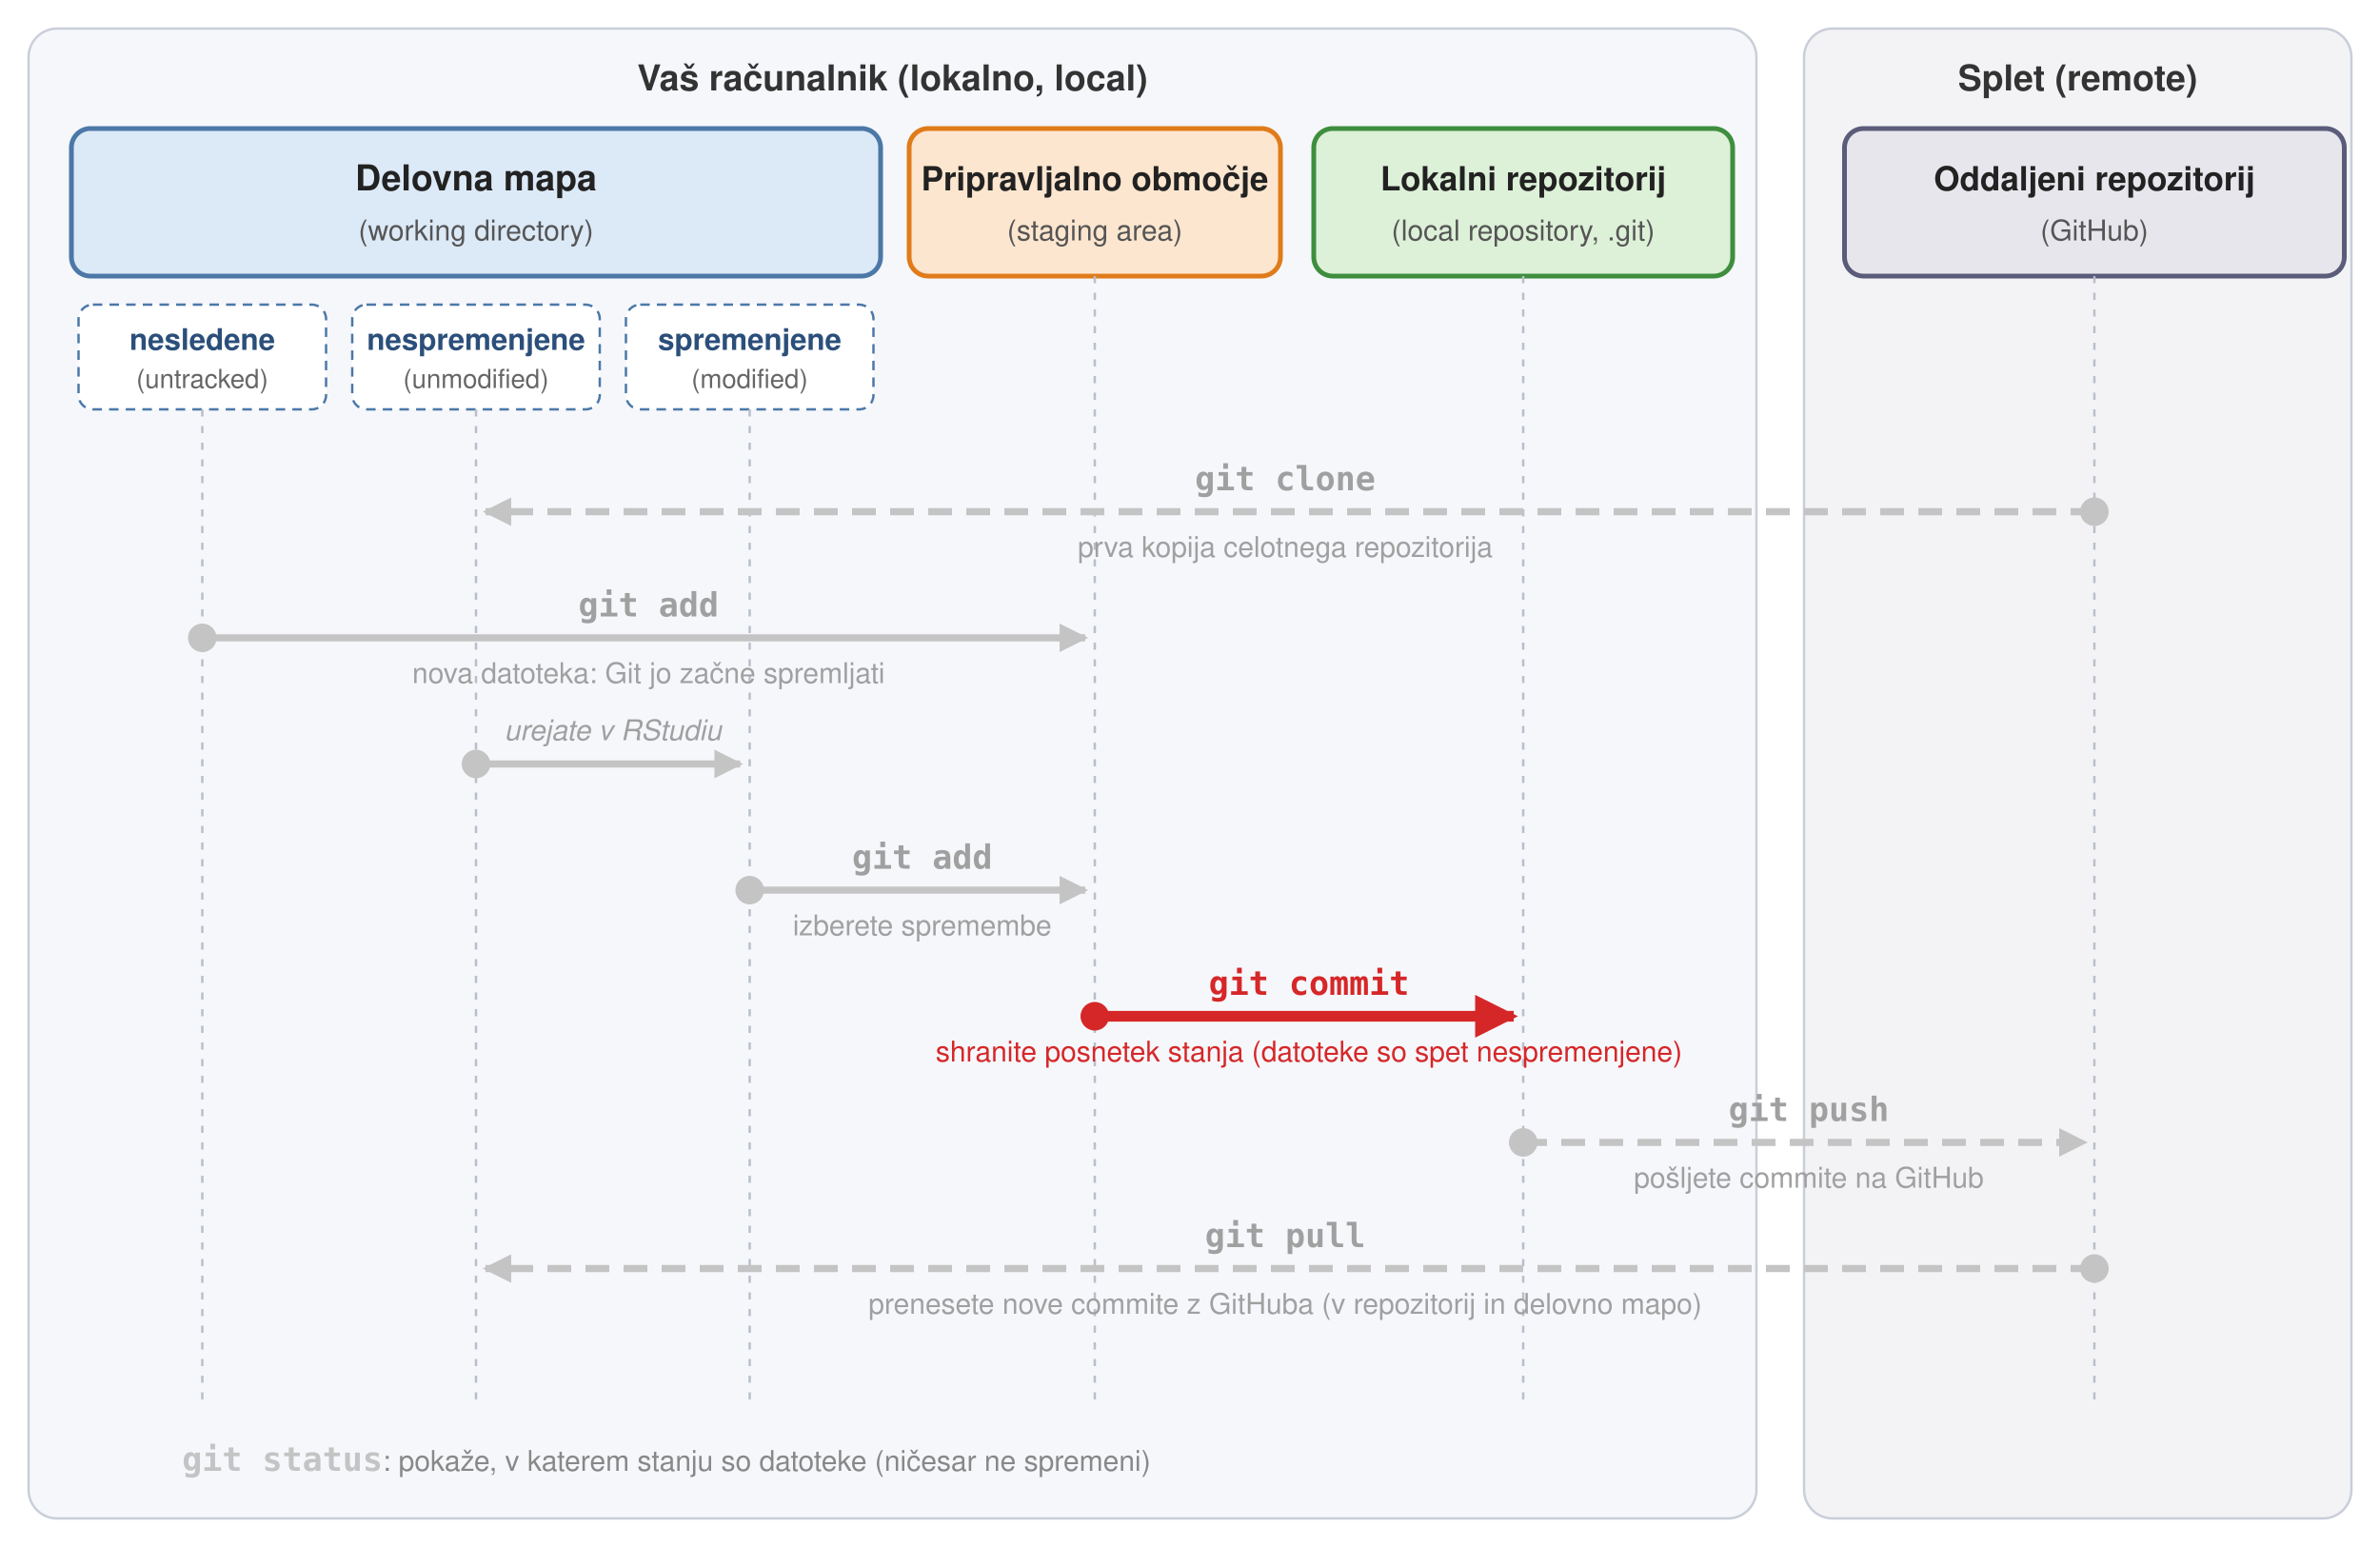
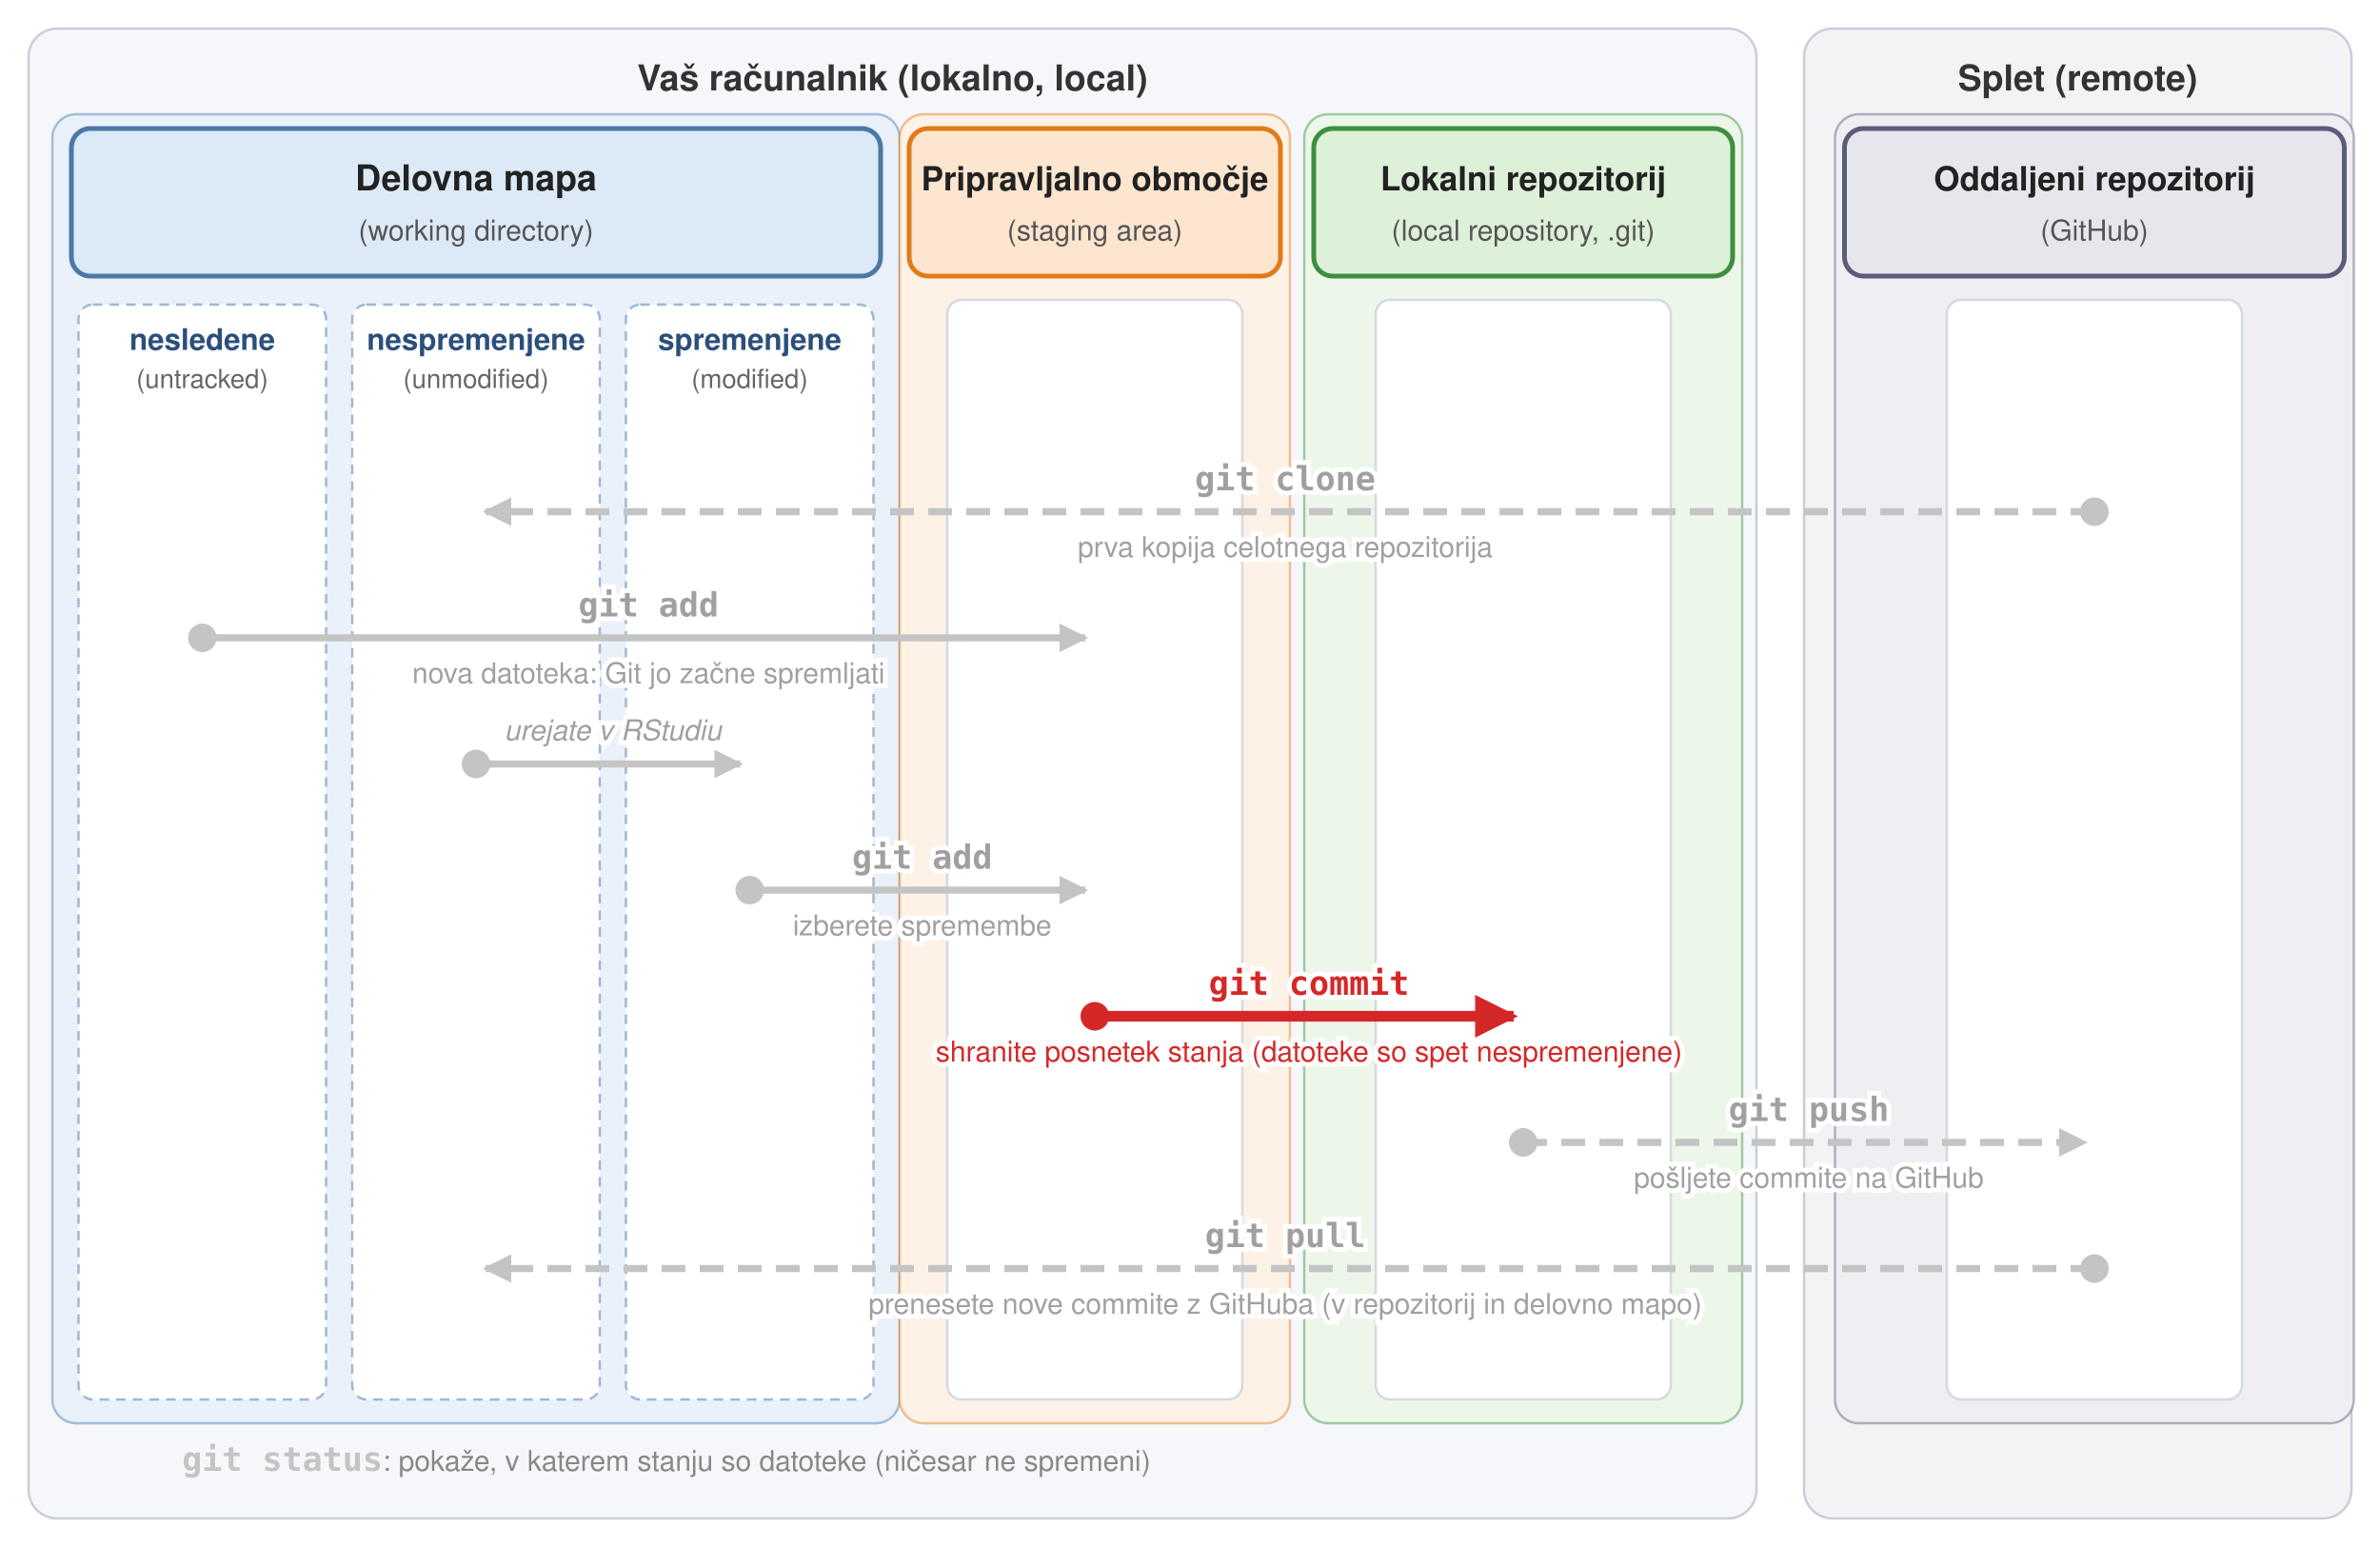
<svg xmlns="http://www.w3.org/2000/svg" width="1000" height="650" viewBox="0 0 1000 650" font-family="Segoe UI, Helvetica, Arial, sans-serif">
  <defs>
    <marker id="mr" viewBox="0 0 10 10" refX="9" refY="5" markerWidth="4" markerHeight="4" orient="auto">
      <path d="M0,0 L10,5 L0,10 z" fill="#D62728" />
    </marker>
    <marker id="ms" viewBox="0 0 10 10" refX="9" refY="5" markerWidth="4" markerHeight="4" orient="auto">
      <path d="M0,0 L10,5 L0,10 z" fill="#C4C4C4" />
    </marker>
    <marker id="mc" viewBox="0 0 10 10" refX="9" refY="5" markerWidth="4" markerHeight="4" orient="auto">
      <path d="M0,0 L10,5 L0,10 z" fill="#333333" />
    </marker>
  </defs>
  <rect width="1000" height="650" fill="white" />
  <rect x="12" y="12" width="726" height="626" rx="12" fill="#F5F7FB" stroke="#C9CED8" />
  <text x="375" y="38" text-anchor="middle" font-size="15" font-weight="600" fill="#333">Vaš računalnik (lokalno, local)</text>
  <rect x="758" y="12" width="230" height="626" rx="12" fill="#F3F3F6" stroke="#C9CED8" />
  <text x="873" y="38" text-anchor="middle" font-size="15" font-weight="600" fill="#333">Splet (remote)</text>
+   <rect x="22" y="48" width="356" height="550" rx="10" fill="#EAF1FA" stroke="#4C78A8" stroke-opacity="0.45" />
+   <rect x="378" y="48" width="164" height="550" rx="10" fill="#FEF2E6" stroke="#E07B1A" stroke-opacity="0.45" />
+   <rect x="548" y="48" width="184" height="550" rx="10" fill="#ECF7E9" stroke="#3E8E3E" stroke-opacity="0.45" />
+   <rect x="771" y="48" width="218" height="550" rx="10" fill="#EEEEF3" stroke="#5B5B7A" stroke-opacity="0.45" />
+   <rect x="398" y="126" width="124" height="462" rx="6" fill="white" stroke="#D5D9E0" />
+   <rect x="578" y="126" width="124" height="462" rx="6" fill="white" stroke="#D5D9E0" />
+   <rect x="818" y="126" width="124" height="462" rx="6" fill="white" stroke="#D5D9E0" />
+   <rect x="33" y="128" width="104" height="460" rx="6" fill="white" stroke="#4C78A8" stroke-opacity="0.5" stroke-dasharray="4 3" />
+   <rect x="148" y="128" width="104" height="460" rx="6" fill="white" stroke="#4C78A8" stroke-opacity="0.5" stroke-dasharray="4 3" />
+   <rect x="263" y="128" width="104" height="460" rx="6" fill="white" stroke="#4C78A8" stroke-opacity="0.5" stroke-dasharray="4 3" />
  <rect x="30" y="54" width="340" height="62" rx="8" fill="#DCE9F7" stroke="#4C78A8" stroke-width="2" />
  <text x="200.0" y="80" text-anchor="middle" font-size="15" font-weight="700" fill="#222">Delovna mapa</text>
  <text x="200.0" y="101" text-anchor="middle" font-size="12" fill="#555">(working directory)</text>
  <rect x="382" y="54" width="156" height="62" rx="8" fill="#FDE6CF" stroke="#E07B1A" stroke-width="2" />
  <text x="460.0" y="80" text-anchor="middle" font-size="14" font-weight="700" fill="#222">Pripravljalno območje</text>
  <text x="460.0" y="101" text-anchor="middle" font-size="12" fill="#555">(staging area)</text>
  <rect x="552" y="54" width="176" height="62" rx="8" fill="#DDF0D8" stroke="#3E8E3E" stroke-width="2" />
  <text x="640.0" y="80" text-anchor="middle" font-size="14" font-weight="700" fill="#222">Lokalni repozitorij</text>
  <text x="640.0" y="101" text-anchor="middle" font-size="12" fill="#555">(local repository, .git)</text>
  <rect x="775" y="54" width="210" height="62" rx="8" fill="#E6E6EC" stroke="#5B5B7A" stroke-width="2" />
  <text x="880.0" y="80" text-anchor="middle" font-size="14" font-weight="700" fill="#222">Oddaljeni repozitorij</text>
  <text x="880.0" y="101" text-anchor="middle" font-size="12" fill="#555">(GitHub)</text>
-   <rect x="33" y="128" width="104" height="44" rx="6" fill="white" stroke="#4C78A8" stroke-dasharray="4 3" />
  <text x="85" y="147" text-anchor="middle" font-size="12.5" font-weight="600" fill="#2b4f7a">nesledene</text>
  <text x="85" y="163" text-anchor="middle" font-size="11" fill="#666">(untracked)</text>
-   <rect x="148" y="128" width="104" height="44" rx="6" fill="white" stroke="#4C78A8" stroke-dasharray="4 3" />
  <text x="200" y="147" text-anchor="middle" font-size="12.5" font-weight="600" fill="#2b4f7a">nespremenjene</text>
  <text x="200" y="163" text-anchor="middle" font-size="11" fill="#666">(unmodified)</text>
-   <rect x="263" y="128" width="104" height="44" rx="6" fill="white" stroke="#4C78A8" stroke-dasharray="4 3" />
  <text x="315" y="147" text-anchor="middle" font-size="12.5" font-weight="600" fill="#2b4f7a">spremenjene</text>
  <text x="315" y="163" text-anchor="middle" font-size="11" fill="#666">(modified)</text>
-   <line x1="85" y1="172" x2="85" y2="590" stroke="#B9BFCA" stroke-dasharray="3 4" />
-   <line x1="200" y1="172" x2="200" y2="590" stroke="#B9BFCA" stroke-dasharray="3 4" />
-   <line x1="315" y1="172" x2="315" y2="590" stroke="#B9BFCA" stroke-dasharray="3 4" />
-   <line x1="460" y1="116" x2="460" y2="590" stroke="#B9BFCA" stroke-dasharray="3 4" />
-   <line x1="640" y1="116" x2="640" y2="590" stroke="#B9BFCA" stroke-dasharray="3 4" />
-   <line x1="880" y1="116" x2="880" y2="590" stroke="#B9BFCA" stroke-dasharray="3 4" />
  <text x="280" y="618" text-anchor="middle" font-size="14" font-weight="700" font-family="Consolas, monospace" fill="#C4C4C4">git status<tspan font-family="Segoe UI, Helvetica, Arial, sans-serif" font-weight="400" font-size="12" fill="#888"> : pokaže, v katerem stanju so datoteke (ničesar ne spremeni)</tspan>
  </text>
  <circle cx="880" cy="215" r="6" fill="#C4C4C4" />
  <line x1="880" y1="215" x2="204" y2="215" stroke="#C4C4C4" stroke-width="3" stroke-dasharray="10 6" marker-end="url(#ms)" />
-   <text x="540.0" y="206" text-anchor="middle" font-size="14" font-weight="700" font-family="Consolas, monospace" fill="#A0A0A0">git clone</text>
-   <text x="540.0" y="234" text-anchor="middle" font-size="12" fill="#A0A0A0">prva kopija celotnega repozitorija</text>
+   <text x="540.0" y="206" text-anchor="middle" font-size="14" font-weight="700" font-family="Consolas, monospace" stroke="white" stroke-width="4" paint-order="stroke" fill="#A0A0A0">git clone</text>
+   <text x="540.0" y="234" text-anchor="middle" font-size="12" stroke="white" stroke-width="4" paint-order="stroke" fill="#A0A0A0">prva kopija celotnega repozitorija</text>
  <circle cx="85" cy="268" r="6" fill="#C4C4C4" />
  <line x1="85" y1="268" x2="456" y2="268" stroke="#C4C4C4" stroke-width="3" marker-end="url(#ms)" />
-   <text x="272.5" y="259" text-anchor="middle" font-size="14" font-weight="700" font-family="Consolas, monospace" fill="#A0A0A0">git add</text>
-   <text x="272.5" y="287" text-anchor="middle" font-size="12" fill="#A0A0A0">nova datoteka: Git jo začne spremljati</text>
+   <text x="272.5" y="259" text-anchor="middle" font-size="14" font-weight="700" font-family="Consolas, monospace" stroke="white" stroke-width="4" paint-order="stroke" fill="#A0A0A0">git add</text>
+   <text x="272.5" y="287" text-anchor="middle" font-size="12" stroke="white" stroke-width="4" paint-order="stroke" fill="#A0A0A0">nova datoteka: Git jo začne spremljati</text>
  <circle cx="200" cy="321" r="6" fill="#C4C4C4" />
  <line x1="200" y1="321" x2="311" y2="321" stroke="#C4C4C4" stroke-width="3" marker-end="url(#ms)" />
-   <text x="257.5" y="311" text-anchor="middle" font-size="12" fill="#A0A0A0" font-style="italic">urejate v RStudiu</text>
+   <text x="257.5" y="311" text-anchor="middle" font-size="12" stroke="white" stroke-width="4" paint-order="stroke" fill="#A0A0A0" font-style="italic">urejate v RStudiu</text>
  <circle cx="315" cy="374" r="6" fill="#C4C4C4" />
  <line x1="315" y1="374" x2="456" y2="374" stroke="#C4C4C4" stroke-width="3" marker-end="url(#ms)" />
-   <text x="387.5" y="365" text-anchor="middle" font-size="14" font-weight="700" font-family="Consolas, monospace" fill="#A0A0A0">git add</text>
-   <text x="387.5" y="393" text-anchor="middle" font-size="12" fill="#A0A0A0">izberete spremembe</text>
+   <text x="387.5" y="365" text-anchor="middle" font-size="14" font-weight="700" font-family="Consolas, monospace" stroke="white" stroke-width="4" paint-order="stroke" fill="#A0A0A0">git add</text>
+   <text x="387.5" y="393" text-anchor="middle" font-size="12" stroke="white" stroke-width="4" paint-order="stroke" fill="#A0A0A0">izberete spremembe</text>
  <circle cx="460" cy="427" r="6" fill="#D62728" />
  <line x1="460" y1="427" x2="636" y2="427" stroke="#D62728" stroke-width="4.5" marker-end="url(#mr)" />
-   <text x="550.0" y="418" text-anchor="middle" font-size="14" font-weight="700" font-family="Consolas, monospace" fill="#D62728">git commit</text>
-   <text x="550.0" y="446" text-anchor="middle" font-size="12" fill="#D62728">shranite posnetek stanja (datoteke so spet nespremenjene)</text>
+   <text x="550.0" y="418" text-anchor="middle" font-size="14" font-weight="700" font-family="Consolas, monospace" stroke="white" stroke-width="4" paint-order="stroke" fill="#D62728">git commit</text>
+   <text x="550.0" y="446" text-anchor="middle" font-size="12" stroke="white" stroke-width="4" paint-order="stroke" fill="#D62728">shranite posnetek stanja (datoteke so spet nespremenjene)</text>
  <circle cx="640" cy="480" r="6" fill="#C4C4C4" />
  <line x1="640" y1="480" x2="876" y2="480" stroke="#C4C4C4" stroke-width="3" stroke-dasharray="10 6" marker-end="url(#ms)" />
-   <text x="760.0" y="471" text-anchor="middle" font-size="14" font-weight="700" font-family="Consolas, monospace" fill="#A0A0A0">git push</text>
-   <text x="760.0" y="499" text-anchor="middle" font-size="12" fill="#A0A0A0">pošljete commite na GitHub</text>
+   <text x="760.0" y="471" text-anchor="middle" font-size="14" font-weight="700" font-family="Consolas, monospace" stroke="white" stroke-width="4" paint-order="stroke" fill="#A0A0A0">git push</text>
+   <text x="760.0" y="499" text-anchor="middle" font-size="12" stroke="white" stroke-width="4" paint-order="stroke" fill="#A0A0A0">pošljete commite na GitHub</text>
  <circle cx="880" cy="533" r="6" fill="#C4C4C4" />
  <line x1="880" y1="533" x2="204" y2="533" stroke="#C4C4C4" stroke-width="3" stroke-dasharray="10 6" marker-end="url(#ms)" />
-   <text x="540.0" y="524" text-anchor="middle" font-size="14" font-weight="700" font-family="Consolas, monospace" fill="#A0A0A0">git pull</text>
-   <text x="540.0" y="552" text-anchor="middle" font-size="12" fill="#A0A0A0">prenesete nove commite z GitHuba (v repozitorij in delovno mapo)</text>
+   <text x="540.0" y="524" text-anchor="middle" font-size="14" font-weight="700" font-family="Consolas, monospace" stroke="white" stroke-width="4" paint-order="stroke" fill="#A0A0A0">git pull</text>
+   <text x="540.0" y="552" text-anchor="middle" font-size="12" stroke="white" stroke-width="4" paint-order="stroke" fill="#A0A0A0">prenesete nove commite z GitHuba (v repozitorij in delovno mapo)</text>
</svg>
